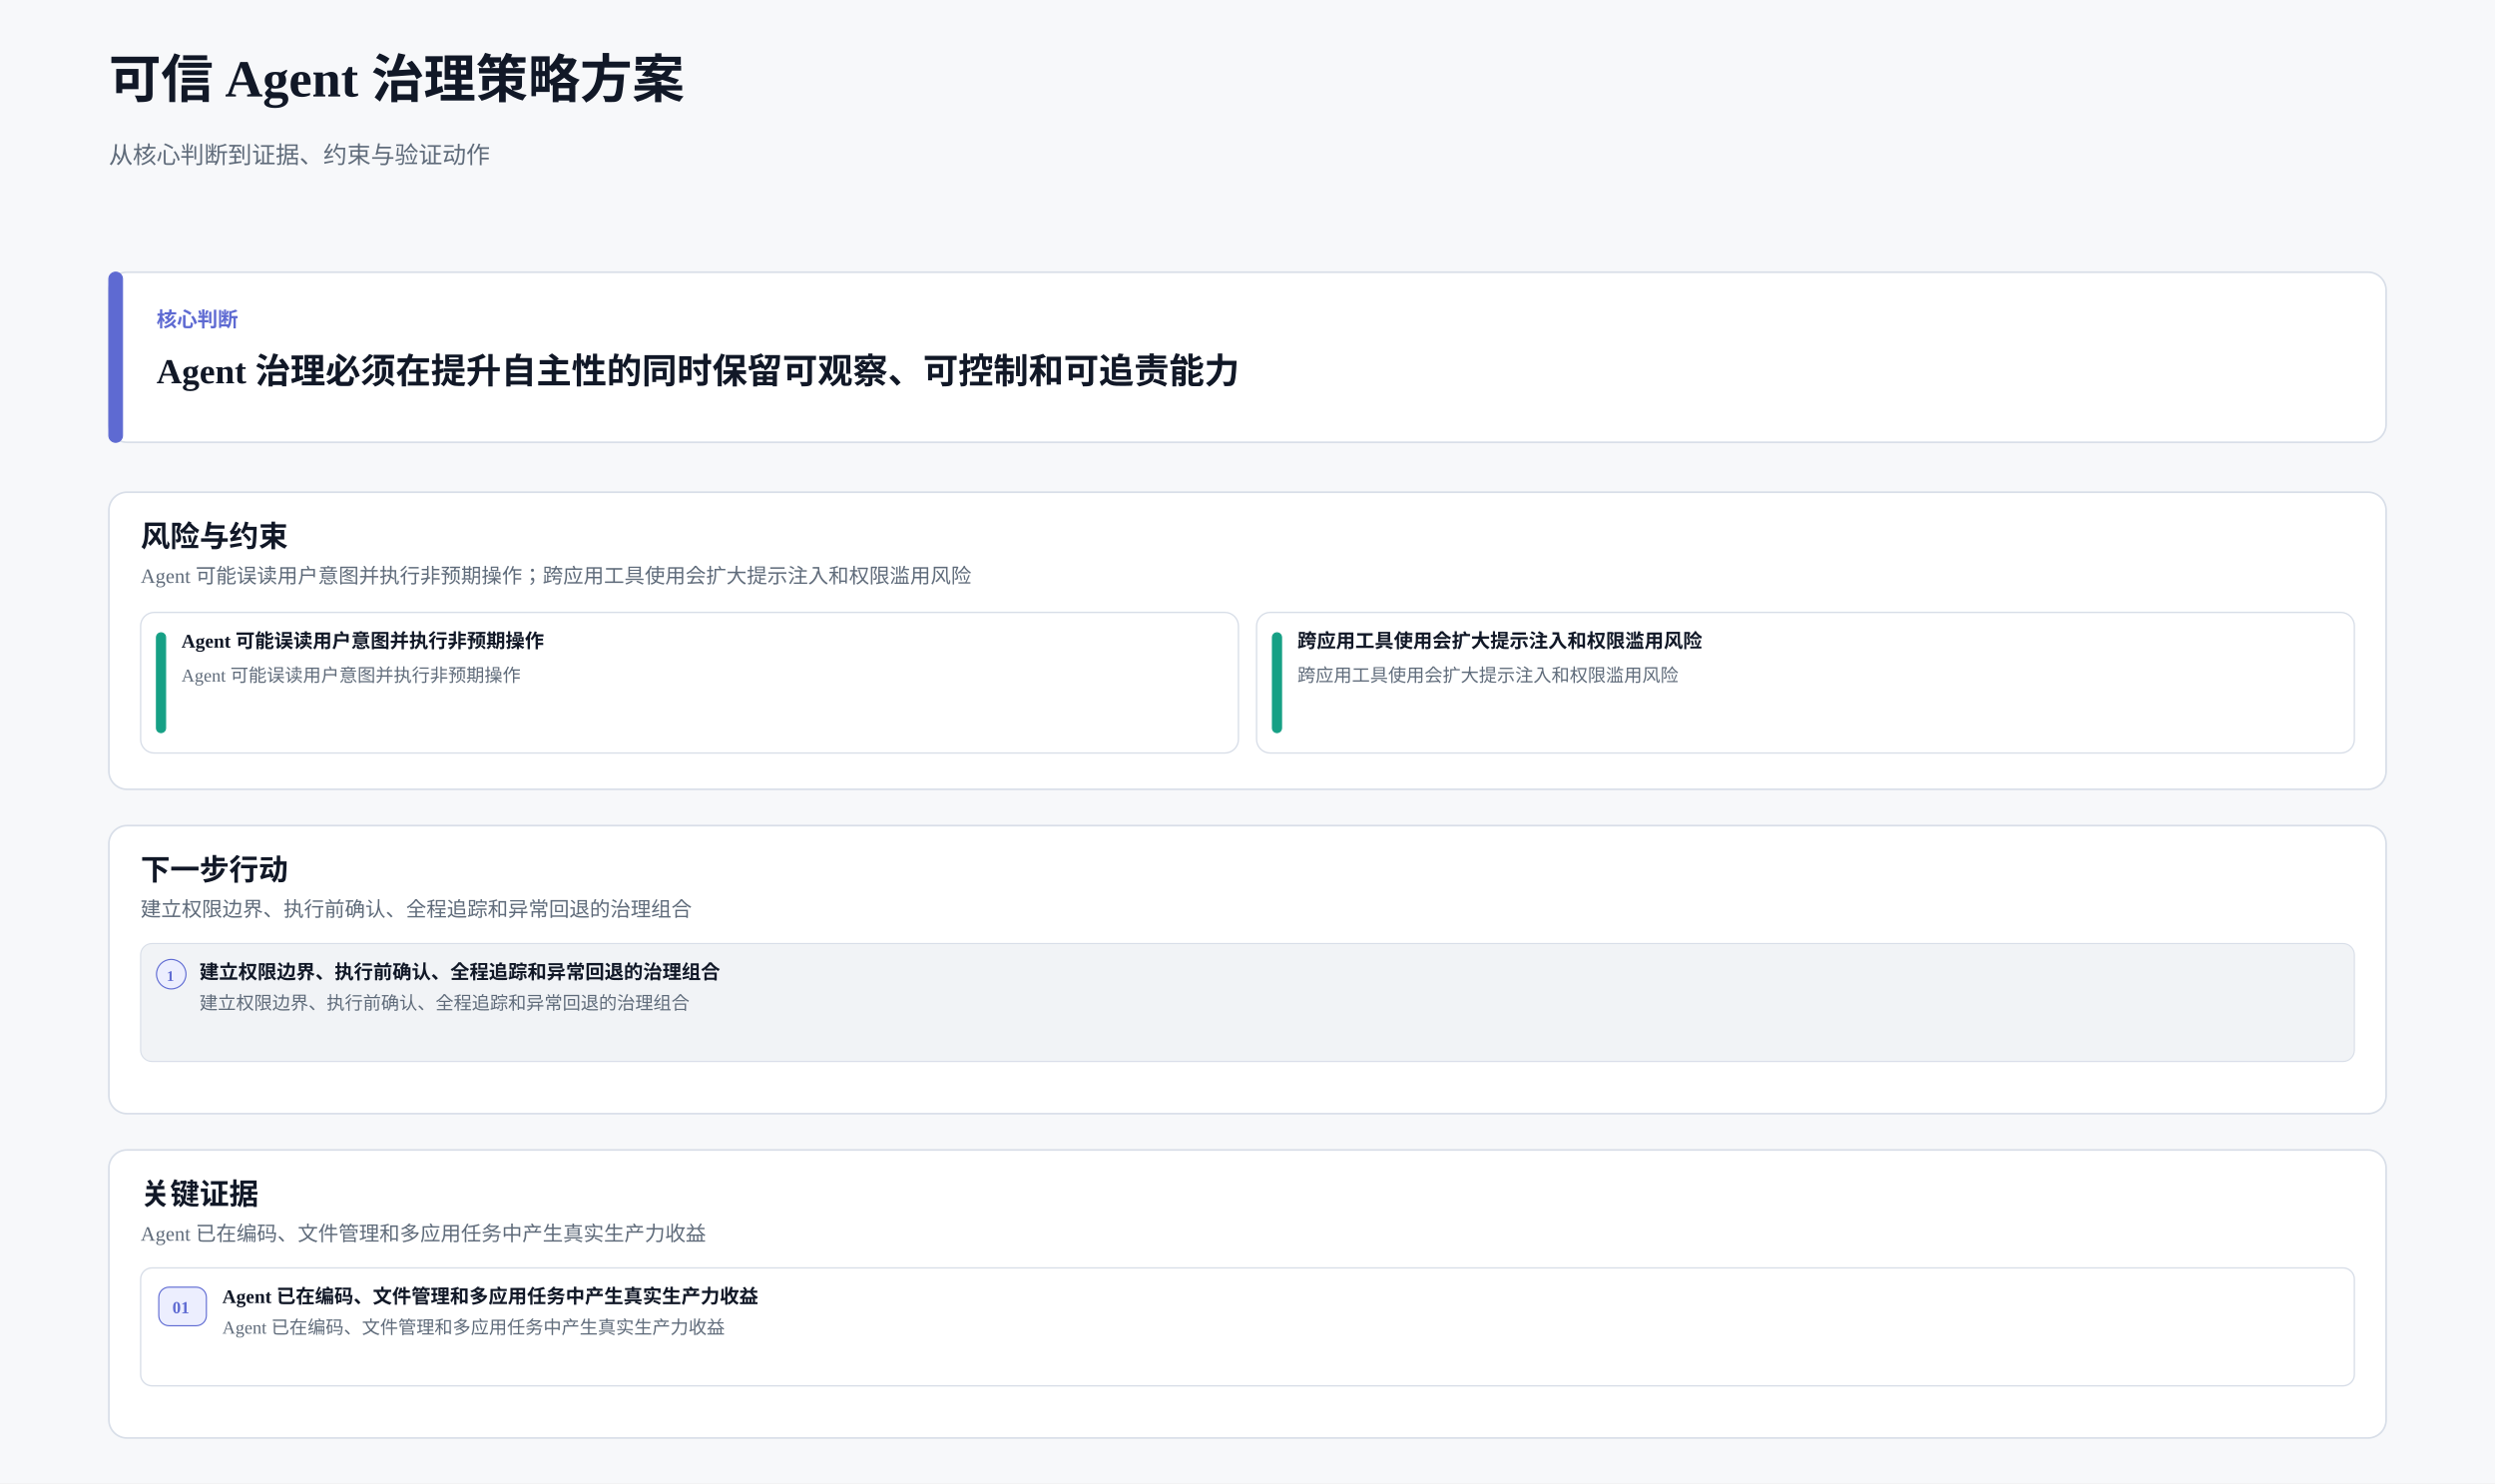
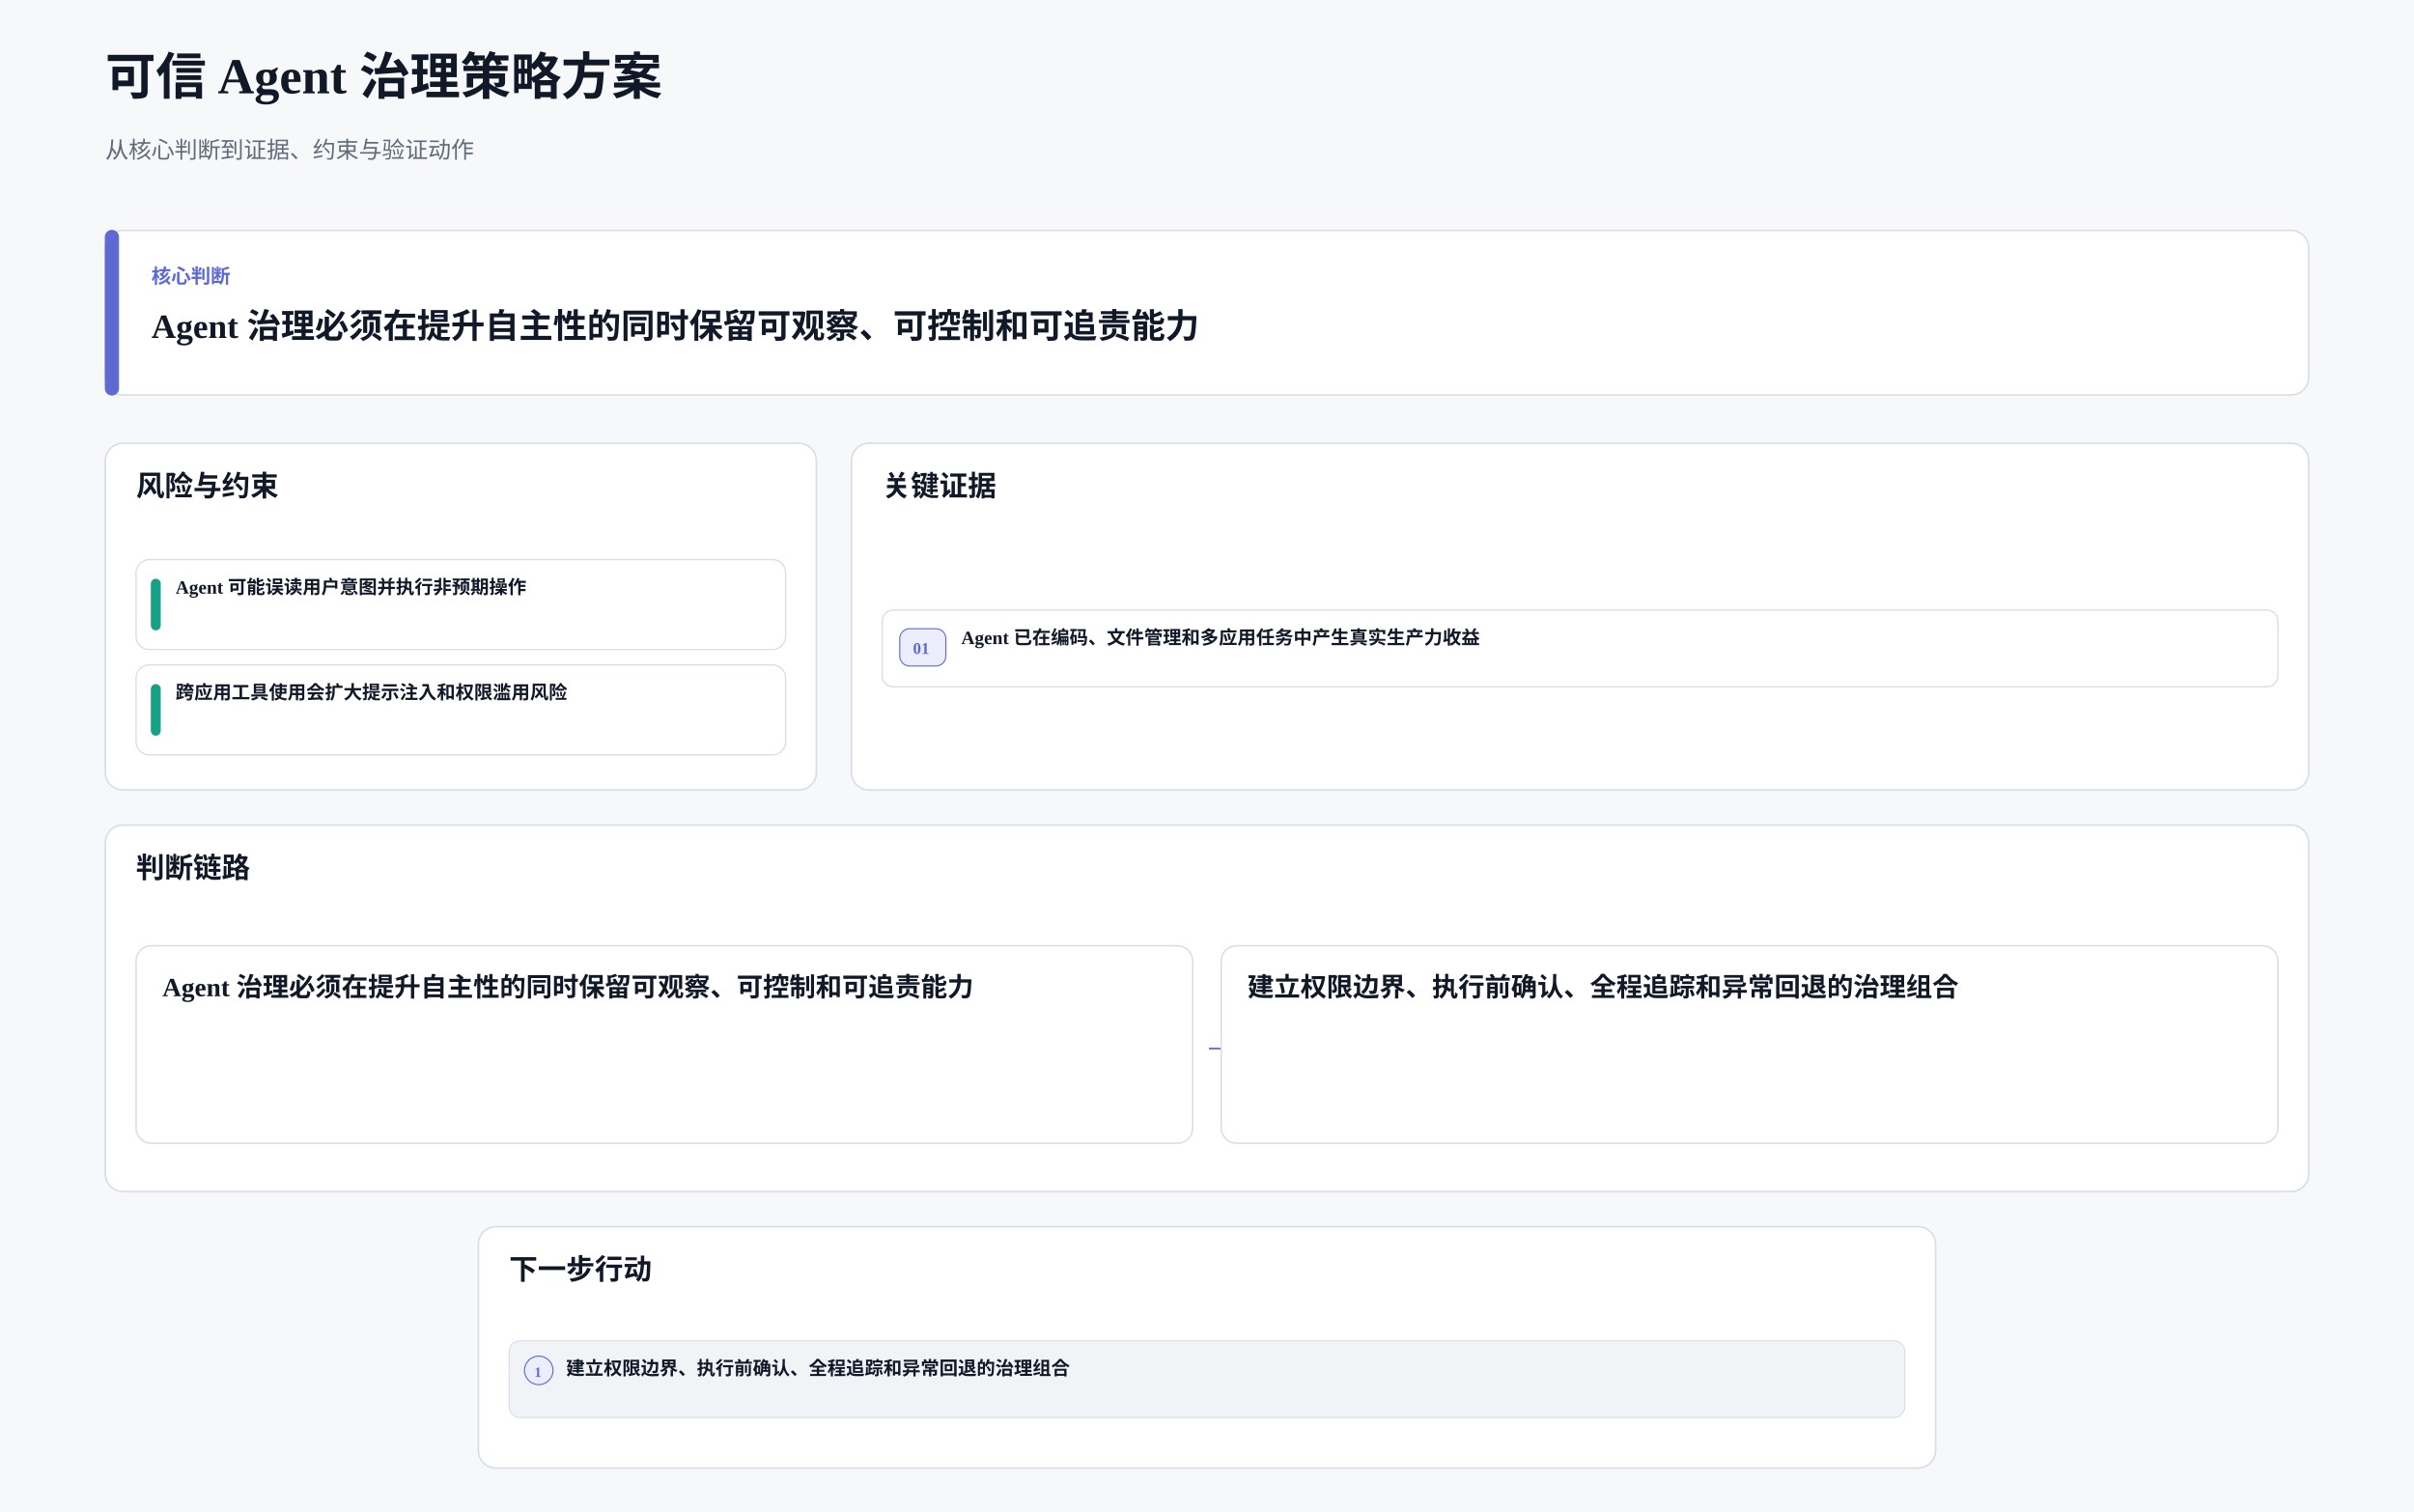
- <svg xmlns="http://www.w3.org/2000/svg" width="2200" height="1308" viewBox="0 0 2200 1308" data-layout-engine="v4" data-expression-mode="modular-canvas">
-   <rect x="0" y="0" width="2200" height="1308" rx="0" fill="#F7F8FA" stroke="#F7F8FA" stroke-width="0" />
+ <svg xmlns="http://www.w3.org/2000/svg" width="2200" height="1378" viewBox="0 0 2200 1378" data-layout-engine="v4" data-layout="expression-canvas" data-pipeline-version="4.4" data-expression-mode="modular-canvas" data-page-skeleton="centered-system">
+   <rect x="0" y="0" width="2200" height="1378" rx="0" fill="#F7F8FA" stroke="#F7F8FA" stroke-width="0" />
  <g>
-     <g data-v43-block="title" data-block-type="title" data-x="96" data-y="40" data-width="2008" data-height="200" data-column="full">
+     <g data-v43-block="title" data-block-type="title" data-x="96" data-y="40" data-width="2008" data-height="170" data-column="full">
      <text x="96" y="86" font-size="46" fill="#111827" font-weight="700">
        <tspan x="96" dy="0">可信 Agent 治理策略方案</tspan>
      </text>
      <text x="96" y="144" font-size="21" fill="#5F6B7A" font-weight="500">
        <tspan x="96" dy="0">从核心判断到证据、约束与验证动作</tspan>
      </text>
    </g>
-     <g data-v43-block="statement" data-block-type="statement" data-x="96" data-y="240" data-width="2008" data-height="150" data-column="full">
-       <rect x="96" y="240" width="2008" height="150" rx="16" fill="#FFFFFF" stroke="#D8DEE8" stroke-width="1.5" />
-       <rect x="96" y="240" width="12" height="150" rx="6" fill="#5E6AD2" stroke="#5E6AD2" stroke-width="1" />
-       <text x="138" y="288" font-size="18" fill="#5E6AD2" font-weight="700">
+     <g data-v43-block="statement" data-block-type="statement" data-x="96" data-y="210" data-width="2008" data-height="150" data-column="full">
+       <rect x="96" y="210" width="2008" height="150" rx="16" fill="#FFFFFF" stroke="#D8DEE8" stroke-width="1.5" />
+       <rect x="96" y="210" width="12" height="150" rx="6" fill="#5E6AD2" stroke="#5E6AD2" stroke-width="1" />
+       <text x="138" y="258" font-size="18" fill="#5E6AD2" font-weight="700">
        <tspan x="138" dy="0">核心判断</tspan>
      </text>
-       <text x="138" y="338" font-size="31" fill="#111827" font-weight="700">
+       <text x="138" y="308" font-size="31" fill="#111827" font-weight="700">
        <tspan x="138" dy="0">Agent 治理必须在提升自主性的同时保留可观察、可控制和可追责能力</tspan>
      </text>
    </g>
-     <g data-v43-block="status-board-1" data-block-type="status-board" data-x="96" data-y="434" data-width="2008" data-height="262" data-column="full" data-component-variant="status-grid" data-row="0" data-span="12" data-row-alignment="filled" data-offset-span="0" data-density="medium" data-preferred-width="1328" data-text-units="135" data-item-count="2" data-item-layout="grid-2" data-layout-reason="moderate-status-items">
-       <rect x="96" y="434" width="2008" height="262" rx="16" fill="#FFFFFF" stroke="#D8DEE8" stroke-width="1.5" data-v4-block-card="true" />
-       <text x="124" y="482" font-size="26" fill="#111827" font-weight="700">
+     <g data-v43-block="status-board-1" data-block-type="status-board" data-x="96" data-y="404" data-width="648" data-height="316" data-column="left" data-component-variant="status-grid" data-row="0" data-span="4" data-row-alignment="filled" data-offset-span="0" data-density="sparse" data-preferred-width="648" data-text-units="48" data-item-count="2" data-item-layout="rows" data-layout-reason="compact-status-items">
+       <rect x="96" y="404" width="648" height="316" rx="16" fill="#FFFFFF" stroke="#D8DEE8" stroke-width="1.5" data-v4-block-card="true" />
+       <text x="124" y="452" font-size="26" fill="#111827" font-weight="700">
        <tspan x="124" dy="0">风险与约束</tspan>
      </text>
-       <text x="124" y="514" font-size="18" fill="#5F6B7A" font-weight="500">
-         <tspan x="124" dy="0">Agent 可能误读用户意图并执行非预期操作；跨应用工具使用会扩大提示注入和权限滥用风险</tspan>
-       </text>
-       <rect x="124" y="540" width="968" height="124" rx="12" fill="#FFFFFF" stroke="#D8DEE8" stroke-width="1.2" />
-       <rect x="138" y="558" width="8" height="88" rx="4" fill="#16A085" stroke="#16A085" stroke-width="1" />
-       <text x="160" y="571" font-size="17" fill="#111827" font-weight="700">
+       <rect x="124" y="510" width="592" height="82" rx="12" fill="#FFFFFF" stroke="#D8DEE8" stroke-width="1.2" />
+       <rect x="138" y="528" width="8" height="46" rx="4" fill="#16A085" stroke="#16A085" stroke-width="1" />
+       <text x="160" y="541" font-size="17" fill="#111827" font-weight="700">
        <tspan x="160" dy="0">Agent 可能误读用户意图并执行非预期操作</tspan>
      </text>
-       <text x="160" y="601" font-size="16" fill="#5F6B7A" font-weight="500">
-         <tspan x="160" dy="0">Agent 可能误读用户意图并执行非预期操作</tspan>
-       </text>
-       <rect x="1108" y="540" width="968" height="124" rx="12" fill="#FFFFFF" stroke="#D8DEE8" stroke-width="1.2" />
-       <rect x="1122" y="558" width="8" height="88" rx="4" fill="#16A085" stroke="#16A085" stroke-width="1" />
-       <text x="1144" y="571" font-size="17" fill="#111827" font-weight="700">
-         <tspan x="1144" dy="0">跨应用工具使用会扩大提示注入和权限滥用风险</tspan>
-       </text>
-       <text x="1144" y="601" font-size="16" fill="#5F6B7A" font-weight="500">
-         <tspan x="1144" dy="0">跨应用工具使用会扩大提示注入和权限滥用风险</tspan>
+       <rect x="124" y="606" width="592" height="82" rx="12" fill="#FFFFFF" stroke="#D8DEE8" stroke-width="1.2" />
+       <rect x="138" y="624" width="8" height="46" rx="4" fill="#16A085" stroke="#16A085" stroke-width="1" />
+       <text x="160" y="637" font-size="17" fill="#111827" font-weight="700">
+         <tspan x="160" dy="0">跨应用工具使用会扩大提示注入和权限滥用风险</tspan>
      </text>
    </g>
-     <g data-v43-block="action-list-2" data-block-type="action-list" data-x="96" data-y="728" data-width="2008" data-height="254" data-column="full" data-component-variant="action-checklist" data-row="1" data-span="12" data-row-alignment="filled" data-offset-span="0" data-density="dense" data-preferred-width="2008" data-text-units="86" data-item-count="1" data-item-layout="rows" data-layout-reason="long-explanatory-items">
-       <rect x="96" y="728" width="2008" height="254" rx="16" fill="#FFFFFF" stroke="#D8DEE8" stroke-width="1.5" data-v4-block-card="true" />
-       <text x="124" y="776" font-size="26" fill="#111827" font-weight="700">
-         <tspan x="124" dy="0">下一步行动</tspan>
+     <g data-v43-block="evidence-list-2" data-block-type="evidence-list" data-x="776" data-y="404" data-width="1328" data-height="316" data-column="right" data-component-variant="evidence-tiles" data-row="0" data-span="8" data-row-alignment="filled" data-offset-span="0" data-density="medium" data-preferred-width="988" data-text-units="35" data-item-count="1" data-item-layout="rows" data-layout-reason="moderate-parallel-items">
+       <rect x="776" y="404" width="1328" height="316" rx="16" fill="#FFFFFF" stroke="#D8DEE8" stroke-width="1.5" data-v4-block-card="true" />
+       <text x="804" y="452" font-size="26" fill="#111827" font-weight="700">
+         <tspan x="804" dy="0">关键证据</tspan>
      </text>
-       <text x="124" y="808" font-size="18" fill="#5F6B7A" font-weight="500">
-         <tspan x="124" dy="0">建立权限边界、执行前确认、全程追踪和异常回退的治理组合</tspan>
+       <rect x="804" y="556" width="1272" height="70" rx="10" fill="#FFFFFF" stroke="#D8DEE8" stroke-width="1.2" data-v4-evidence-item="0" />
+       <rect x="820" y="573" width="42" height="34" rx="9" fill="#ECEEFE" stroke="#5E6AD2" stroke-width="1" />
+       <text x="832" y="596" font-size="15" fill="#5E6AD2" font-weight="700">
+         <tspan x="832" dy="0">01</tspan>
      </text>
-       <rect x="124" y="832" width="1952" height="104" rx="10" fill="#F1F3F6" stroke="#D8DEE8" stroke-width="1" data-v4-action-item="0" />
-       <circle cx="151" cy="859" r="13" fill="#ECEEFE" stroke="#5E6AD2" stroke-width="1" />
-       <text x="147" y="865" font-size="13" fill="#5E6AD2" font-weight="700">
-         <tspan x="147" dy="0">1</tspan>
-       </text>
-       <text x="176" y="863" font-size="17" fill="#111827" font-weight="700">
-         <tspan x="176" dy="0">建立权限边界、执行前确认、全程追踪和异常回退的治理组合</tspan>
-       </text>
-       <text x="176" y="890" font-size="16" fill="#5F6B7A" font-weight="500">
-         <tspan x="176" dy="0">建立权限边界、执行前确认、全程追踪和异常回退的治理组合</tspan>
+       <text x="876" y="587" font-size="17" fill="#111827" font-weight="700">
+         <tspan x="876" dy="0">Agent 已在编码、文件管理和多应用任务中产生真实生产力收益</tspan>
      </text>
    </g>
-     <g data-v43-block="evidence-list-3" data-block-type="evidence-list" data-x="96" data-y="1014" data-width="2008" data-height="254" data-column="full" data-component-variant="evidence-tiles" data-row="2" data-span="12" data-row-alignment="filled" data-offset-span="0" data-density="dense" data-preferred-width="2008" data-text-units="97" data-item-count="1" data-item-layout="rows" data-layout-reason="long-explanatory-items">
-       <rect x="96" y="1014" width="2008" height="254" rx="16" fill="#FFFFFF" stroke="#D8DEE8" stroke-width="1.5" data-v4-block-card="true" />
-       <text x="124" y="1062" font-size="26" fill="#111827" font-weight="700">
-         <tspan x="124" dy="0">关键证据</tspan>
+     <g data-v43-block="narrative-chain-3" data-block-type="narrative-chain" data-x="96" data-y="752" data-width="2008" data-height="334" data-column="full" data-row="1" data-span="12" data-row-alignment="filled" data-offset-span="0" data-density="medium" data-preferred-width="2008" data-text-units="65" data-item-count="2" data-item-layout="rows" data-layout-reason="directional-reading">
+       <rect x="96" y="752" width="2008" height="334" rx="16" fill="#FFFFFF" stroke="#D8DEE8" stroke-width="1.5" data-v4-block-card="true" />
+       <text x="124" y="800" font-size="26" fill="#111827" font-weight="700">
+         <tspan x="124" dy="0">判断链路</tspan>
      </text>
-       <text x="124" y="1094" font-size="18" fill="#5F6B7A" font-weight="500">
-         <tspan x="124" dy="0">Agent 已在编码、文件管理和多应用任务中产生真实生产力收益</tspan>
+       <rect x="124" y="862" width="963" height="180" rx="14" fill="#FFFFFF" stroke="#D8DEE8" stroke-width="1.4" />
+       <text x="148" y="908" font-size="24" fill="#111827" font-weight="700">
+         <tspan x="148" dy="0">Agent 治理必须在提升自主性的同时保留可观察、可控制和可追责能力</tspan>
      </text>
-       <rect x="124" y="1118" width="1952" height="104" rx="10" fill="#FFFFFF" stroke="#D8DEE8" stroke-width="1.2" data-v4-evidence-item="0" />
-       <rect x="140" y="1135" width="42" height="34" rx="9" fill="#ECEEFE" stroke="#5E6AD2" stroke-width="1" />
-       <text x="152" y="1158" font-size="15" fill="#5E6AD2" font-weight="700">
-         <tspan x="152" dy="0">01</tspan>
+       <text x="1094" y="962" font-size="38" fill="#5E6AD2" font-weight="700">
+         <tspan x="1094" dy="0">→</tspan>
      </text>
-       <text x="196" y="1149" font-size="17" fill="#111827" font-weight="700">
-         <tspan x="196" dy="0">Agent 已在编码、文件管理和多应用任务中产生真实生产力收益</tspan>
+       <rect x="1113" y="862" width="963" height="180" rx="14" fill="#FFFFFF" stroke="#D8DEE8" stroke-width="1.4" />
+       <text x="1137" y="908" font-size="24" fill="#111827" font-weight="700">
+         <tspan x="1137" dy="0">建立权限边界、执行前确认、全程追踪和异常回退的治理组合</tspan>
      </text>
-       <text x="196" y="1176" font-size="16" fill="#5F6B7A" font-weight="500">
-         <tspan x="196" dy="0">Agent 已在编码、文件管理和多应用任务中产生真实生产力收益</tspan>
+     </g>
+     <g data-v43-block="action-list-4" data-block-type="action-list" data-x="436" data-y="1118" data-width="1328" data-height="220" data-column="center" data-component-variant="action-checklist" data-row="2" data-span="8" data-row-alignment="centered" data-offset-span="2" data-density="medium" data-preferred-width="988" data-text-units="32" data-item-count="1" data-item-layout="rows" data-layout-reason="moderate-parallel-items">
+       <rect x="436" y="1118" width="1328" height="220" rx="16" fill="#FFFFFF" stroke="#D8DEE8" stroke-width="1.5" data-v4-block-card="true" />
+       <text x="464" y="1166" font-size="26" fill="#111827" font-weight="700">
+         <tspan x="464" dy="0">下一步行动</tspan>
+       </text>
+       <rect x="464" y="1222" width="1272" height="70" rx="10" fill="#F1F3F6" stroke="#D8DEE8" stroke-width="1" data-v4-action-item="0" />
+       <circle cx="491" cy="1249" r="13" fill="#ECEEFE" stroke="#5E6AD2" stroke-width="1" />
+       <text x="487" y="1255" font-size="13" fill="#5E6AD2" font-weight="700">
+         <tspan x="487" dy="0">1</tspan>
+       </text>
+       <text x="516" y="1253" font-size="17" fill="#111827" font-weight="700">
+         <tspan x="516" dy="0">建立权限边界、执行前确认、全程追踪和异常回退的治理组合</tspan>
      </text>
    </g>
  </g>
</svg>
